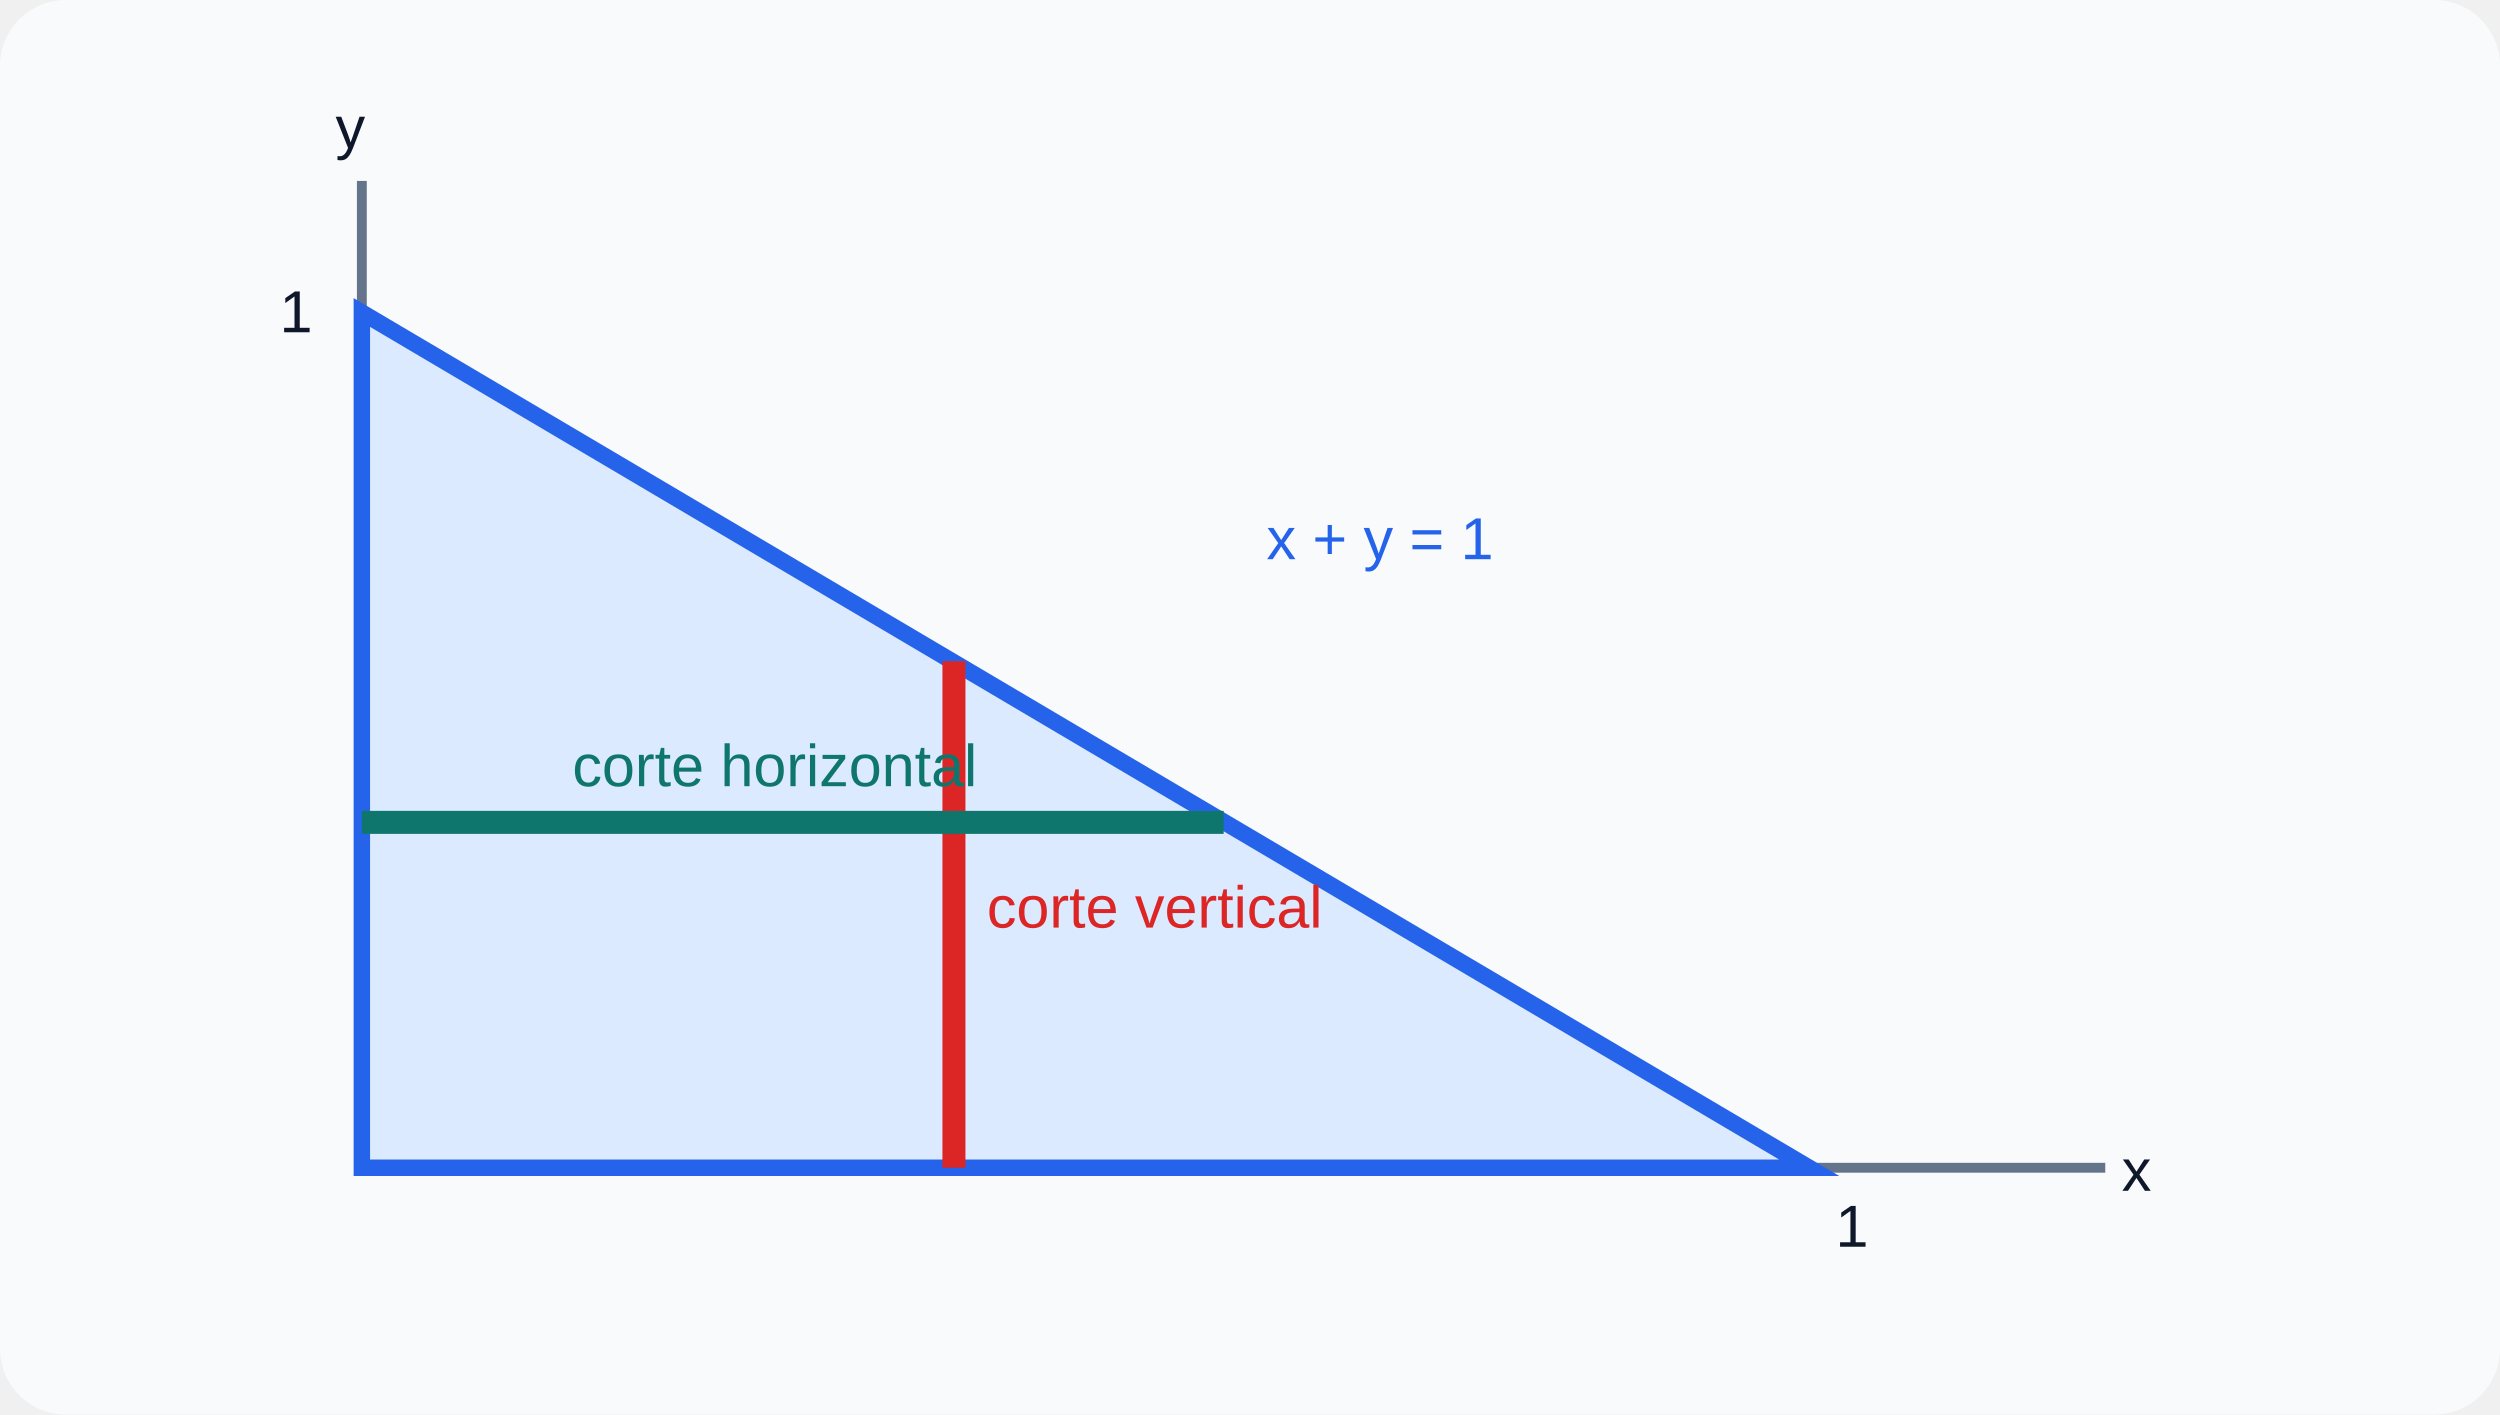
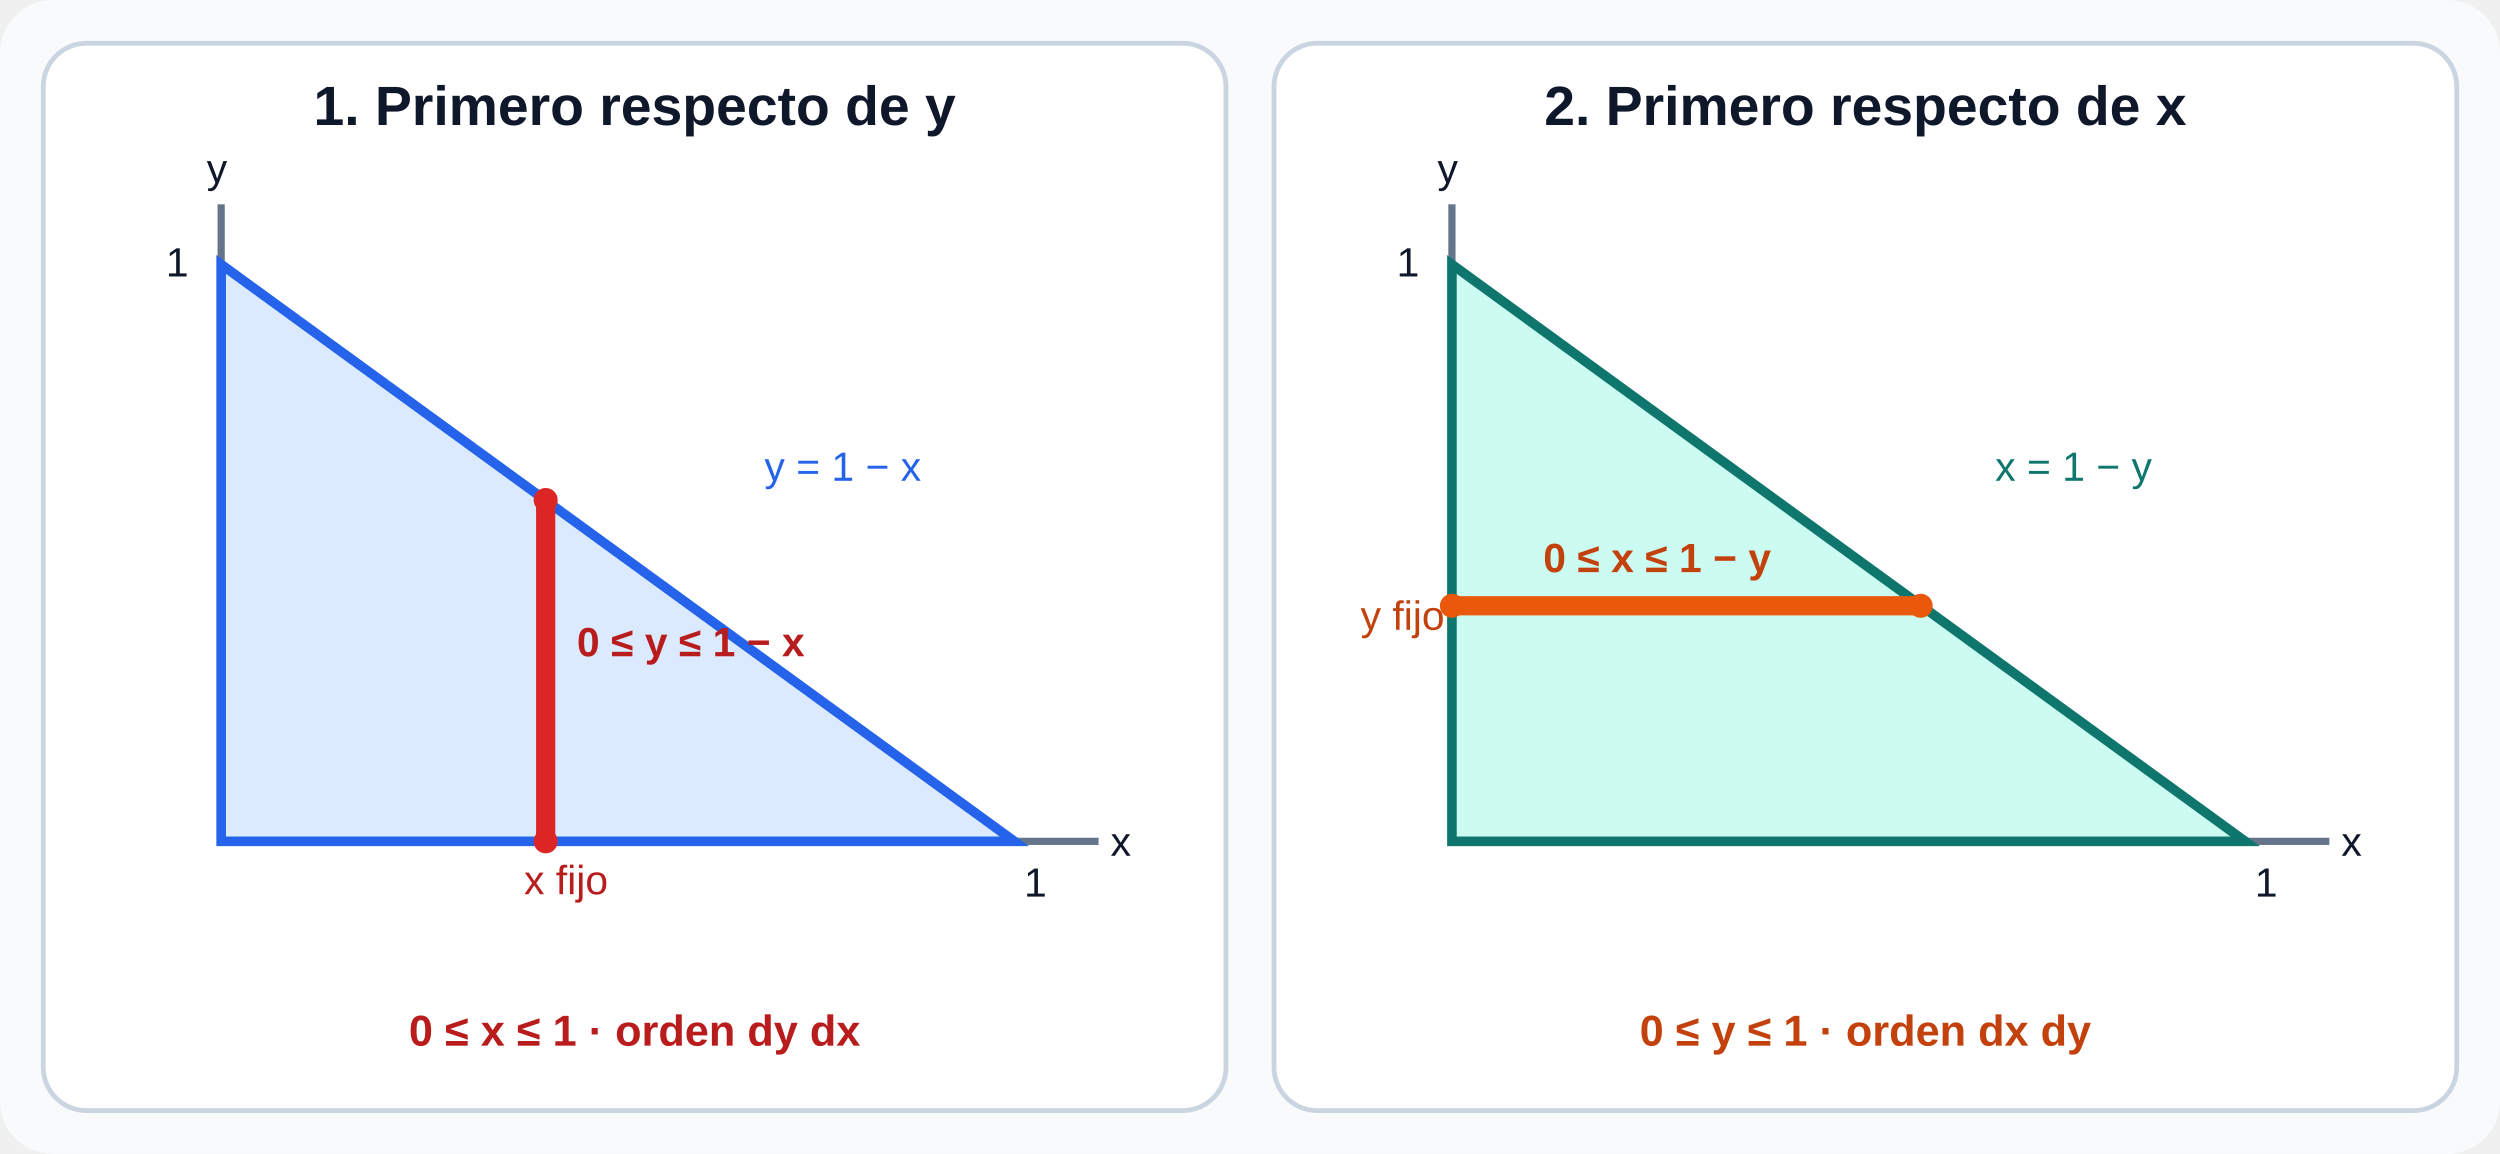
- <svg xmlns="http://www.w3.org/2000/svg" width="760" height="430" viewBox="0 0 760 430" role="img" aria-labelledby="title desc">
-   <rect width="760" height="430" rx="20" fill="#f8fafc" />
-   <g transform="translate(110 355)">
-     <line x1="0" y1="0" x2="530" y2="0" stroke="#64748b" stroke-width="3" />
-     <line x1="0" y1="0" x2="0" y2="-300" stroke="#64748b" stroke-width="3" />
-     <path d="M0 0 L0 -260 L440 0 Z" fill="#dbeafe" stroke="#2563eb" stroke-width="5" />
-     <line x1="180" y1="0" x2="180" y2="-154" stroke="#dc2626" stroke-width="7" />
-     <line x1="0" y1="-105" x2="262" y2="-105" stroke="#0f766e" stroke-width="7" />
-     <g font-family="Arial, sans-serif" font-size="18" fill="#0f172a">
-       <text x="535" y="7">x</text>
-       <text x="-8" y="-310">y</text>
-       <text x="448" y="24">1</text>
-       <text x="-25" y="-254">1</text>
-       <text x="275" y="-185" fill="#2563eb">x + y = 1</text>
-       <text x="190" y="-73" fill="#dc2626">corte vertical</text>
-       <text x="64" y="-116" fill="#0f766e">corte horizontal</text>
+ <svg xmlns="http://www.w3.org/2000/svg" width="1040" height="480" viewBox="0 0 1040 480" role="img" aria-labelledby="title desc">
+   <rect width="1040" height="480" rx="22" fill="#f8fafc" />
+   <rect x="18" y="18" width="492" height="444" rx="18" fill="#ffffff" stroke="#cbd5e1" stroke-width="2" />
+   <rect x="530" y="18" width="492" height="444" rx="18" fill="#ffffff" stroke="#cbd5e1" stroke-width="2" />
+   <g font-family="Arial, sans-serif" fill="#0f172a">
+     <text x="264" y="52" text-anchor="middle" font-size="23" font-weight="700">1. Primero respecto de y</text>
+     <text x="776" y="52" text-anchor="middle" font-size="23" font-weight="700">2. Primero respecto de x</text>
+   </g>
+   <g transform="translate(92 350)">
+     <line x1="0" y1="0" x2="365" y2="0" stroke="#64748b" stroke-width="3" />
+     <line x1="0" y1="0" x2="0" y2="-265" stroke="#64748b" stroke-width="3" />
+     <path d="M0 0 L0 -240 L330 0 Z" fill="#dbeafe" stroke="#2563eb" stroke-width="4" />
+     <line x1="135" y1="0" x2="135" y2="-142" stroke="#dc2626" stroke-width="8" />
+     <circle cx="135" cy="0" r="5" fill="#dc2626" />
+     <circle cx="135" cy="-142" r="5" fill="#dc2626" />
+     <g font-family="Arial, sans-serif" font-size="17" fill="#0f172a">
+       <text x="370" y="6">x</text>
+       <text x="-6" y="-274">y</text>
+       <text x="334" y="23">1</text>
+       <text x="-23" y="-235">1</text>
+       <text x="226" y="-150" fill="#2563eb">y = 1 − x</text>
+       <text x="148" y="-77" fill="#b91c1c" font-weight="700">0 ≤ y ≤ 1 − x</text>
+       <text x="126" y="22" fill="#b91c1c">x fijo</text>
    </g>
  </g>
+   <g transform="translate(604 350)">
+     <line x1="0" y1="0" x2="365" y2="0" stroke="#64748b" stroke-width="3" />
+     <line x1="0" y1="0" x2="0" y2="-265" stroke="#64748b" stroke-width="3" />
+     <path d="M0 0 L0 -240 L330 0 Z" fill="#ccfbf1" stroke="#0f766e" stroke-width="4" />
+     <line x1="0" y1="-98" x2="195" y2="-98" stroke="#ea580c" stroke-width="8" />
+     <circle cx="0" cy="-98" r="5" fill="#ea580c" />
+     <circle cx="195" cy="-98" r="5" fill="#ea580c" />
+     <g font-family="Arial, sans-serif" font-size="17" fill="#0f172a">
+       <text x="370" y="6">x</text>
+       <text x="-6" y="-274">y</text>
+       <text x="334" y="23">1</text>
+       <text x="-23" y="-235">1</text>
+       <text x="226" y="-150" fill="#0f766e">x = 1 − y</text>
+       <text x="38" y="-112" fill="#c2410c" font-weight="700">0 ≤ x ≤ 1 − y</text>
+       <text x="-38" y="-88" fill="#c2410c">y fijo</text>
+     </g>
+   </g>
+   <g font-family="Arial, sans-serif" font-size="18" font-weight="700">
+     <text x="264" y="435" text-anchor="middle" fill="#b91c1c">0 ≤ x ≤ 1 · orden dy dx</text>
+     <text x="776" y="435" text-anchor="middle" fill="#c2410c">0 ≤ y ≤ 1 · orden dx dy</text>
+   </g>
</svg>
